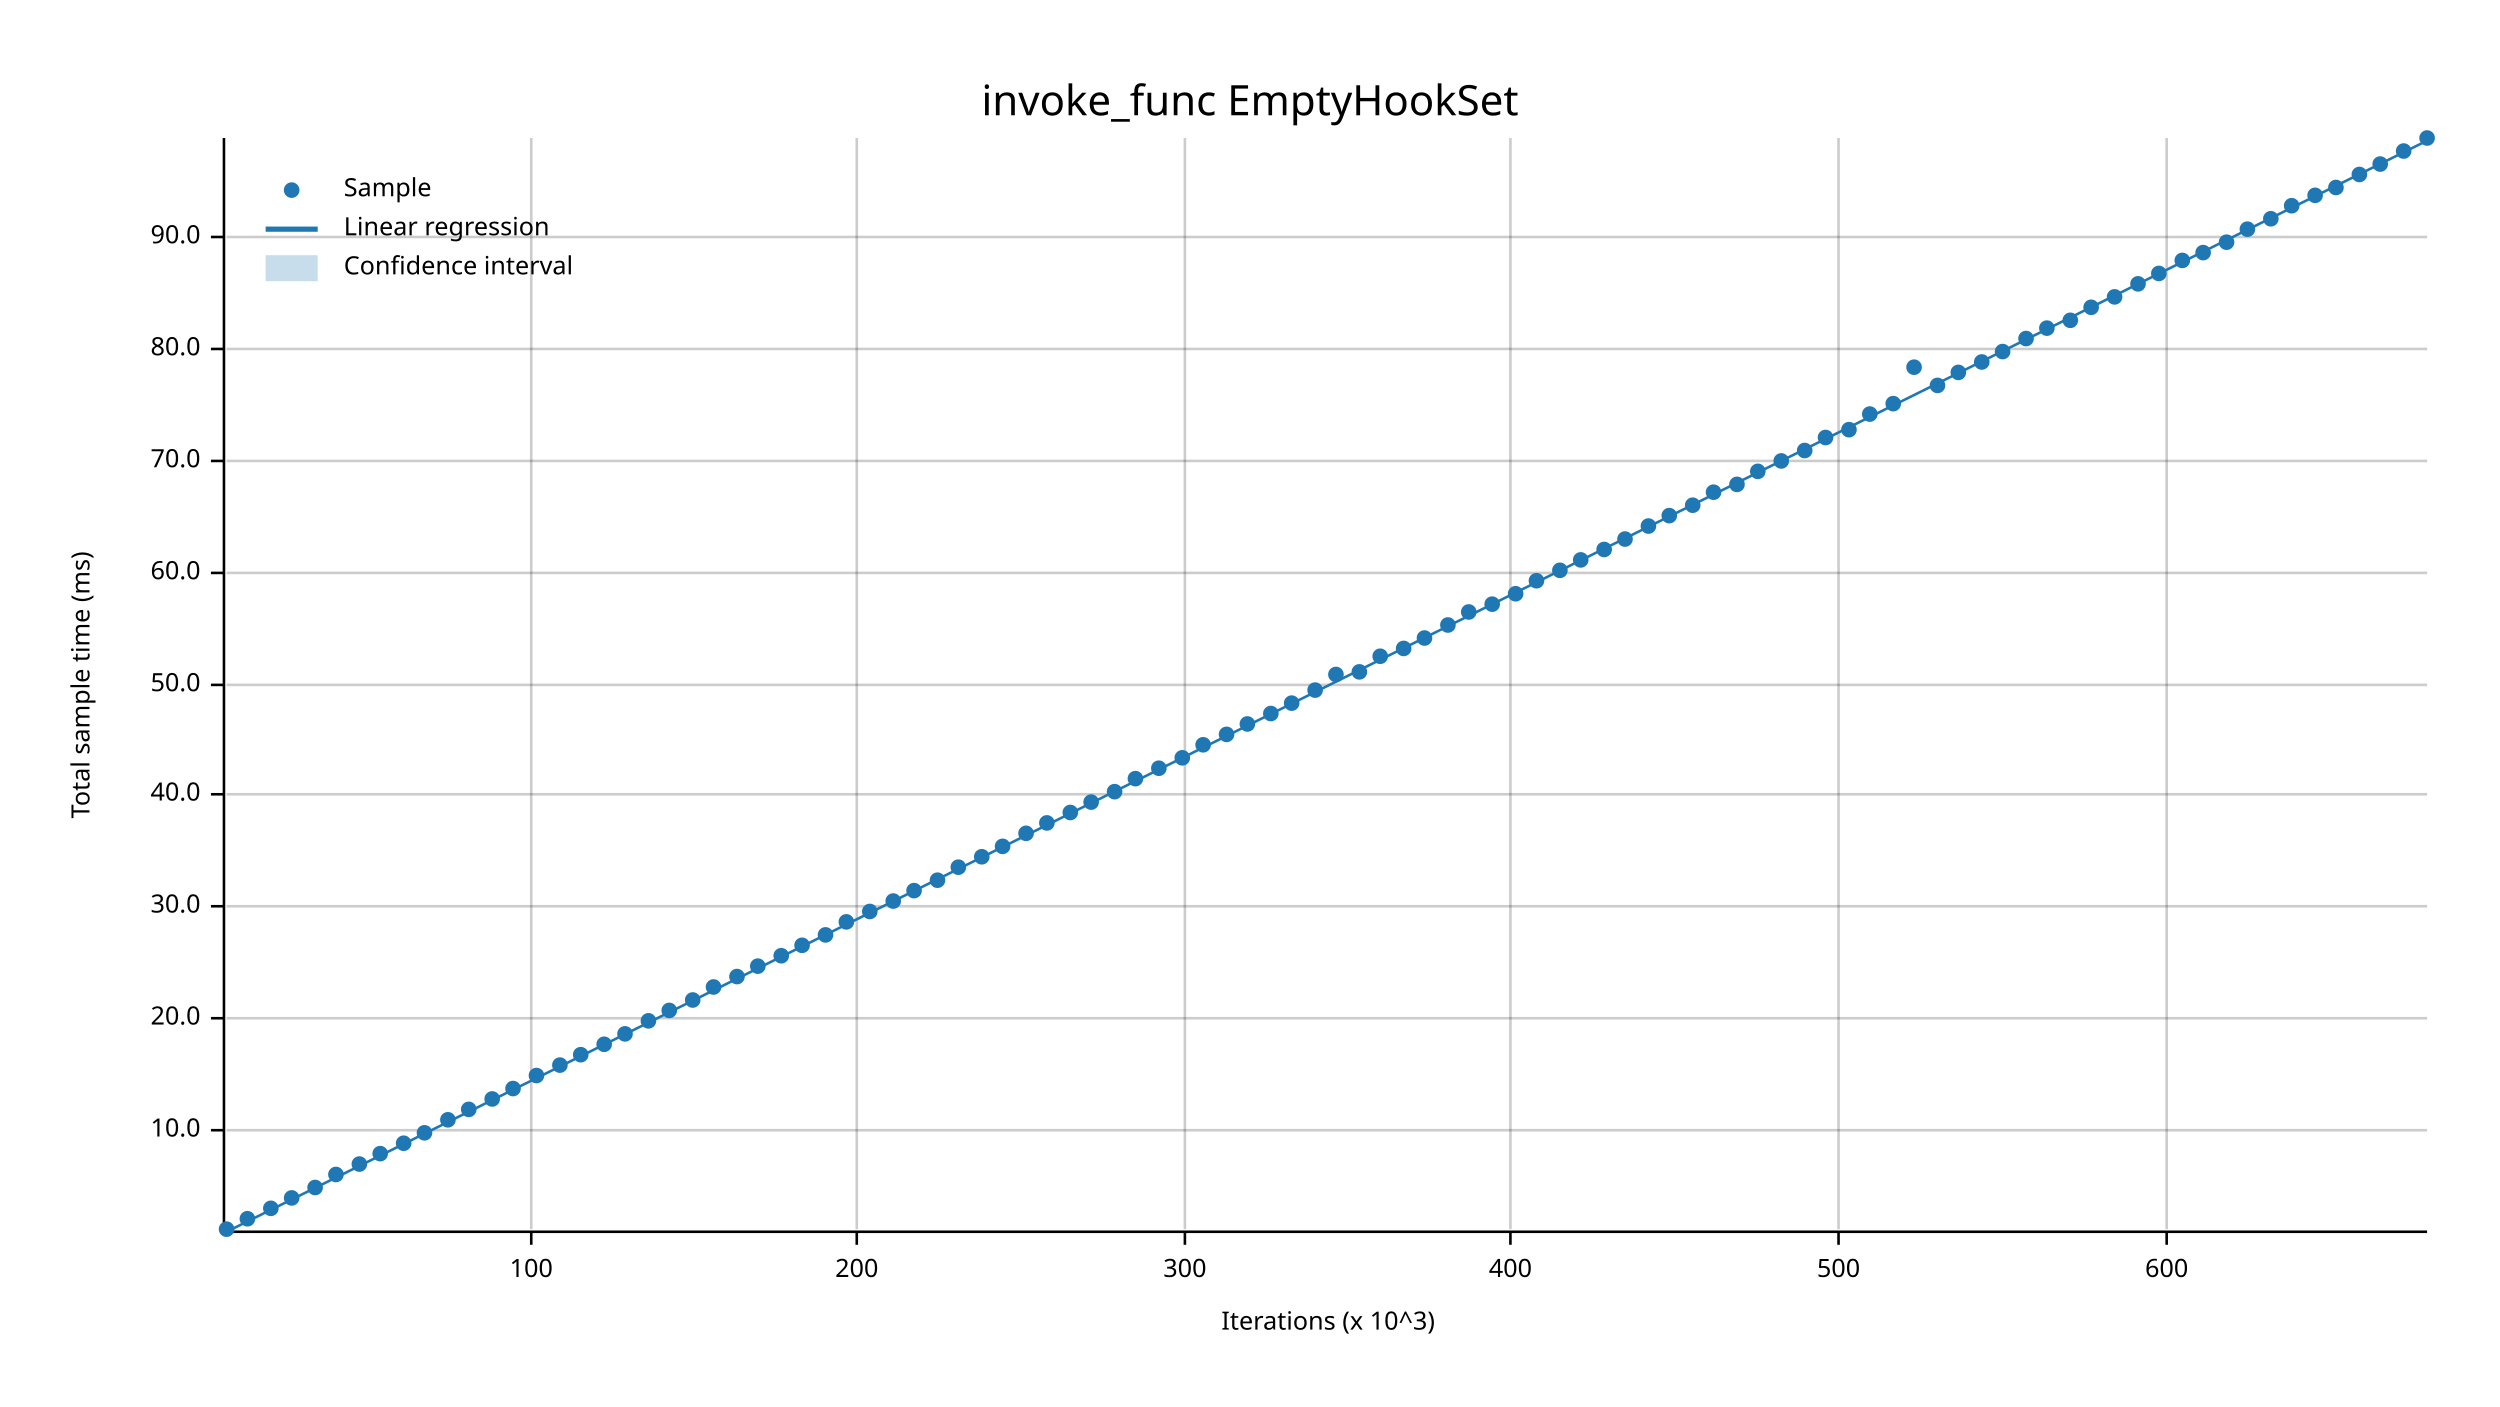
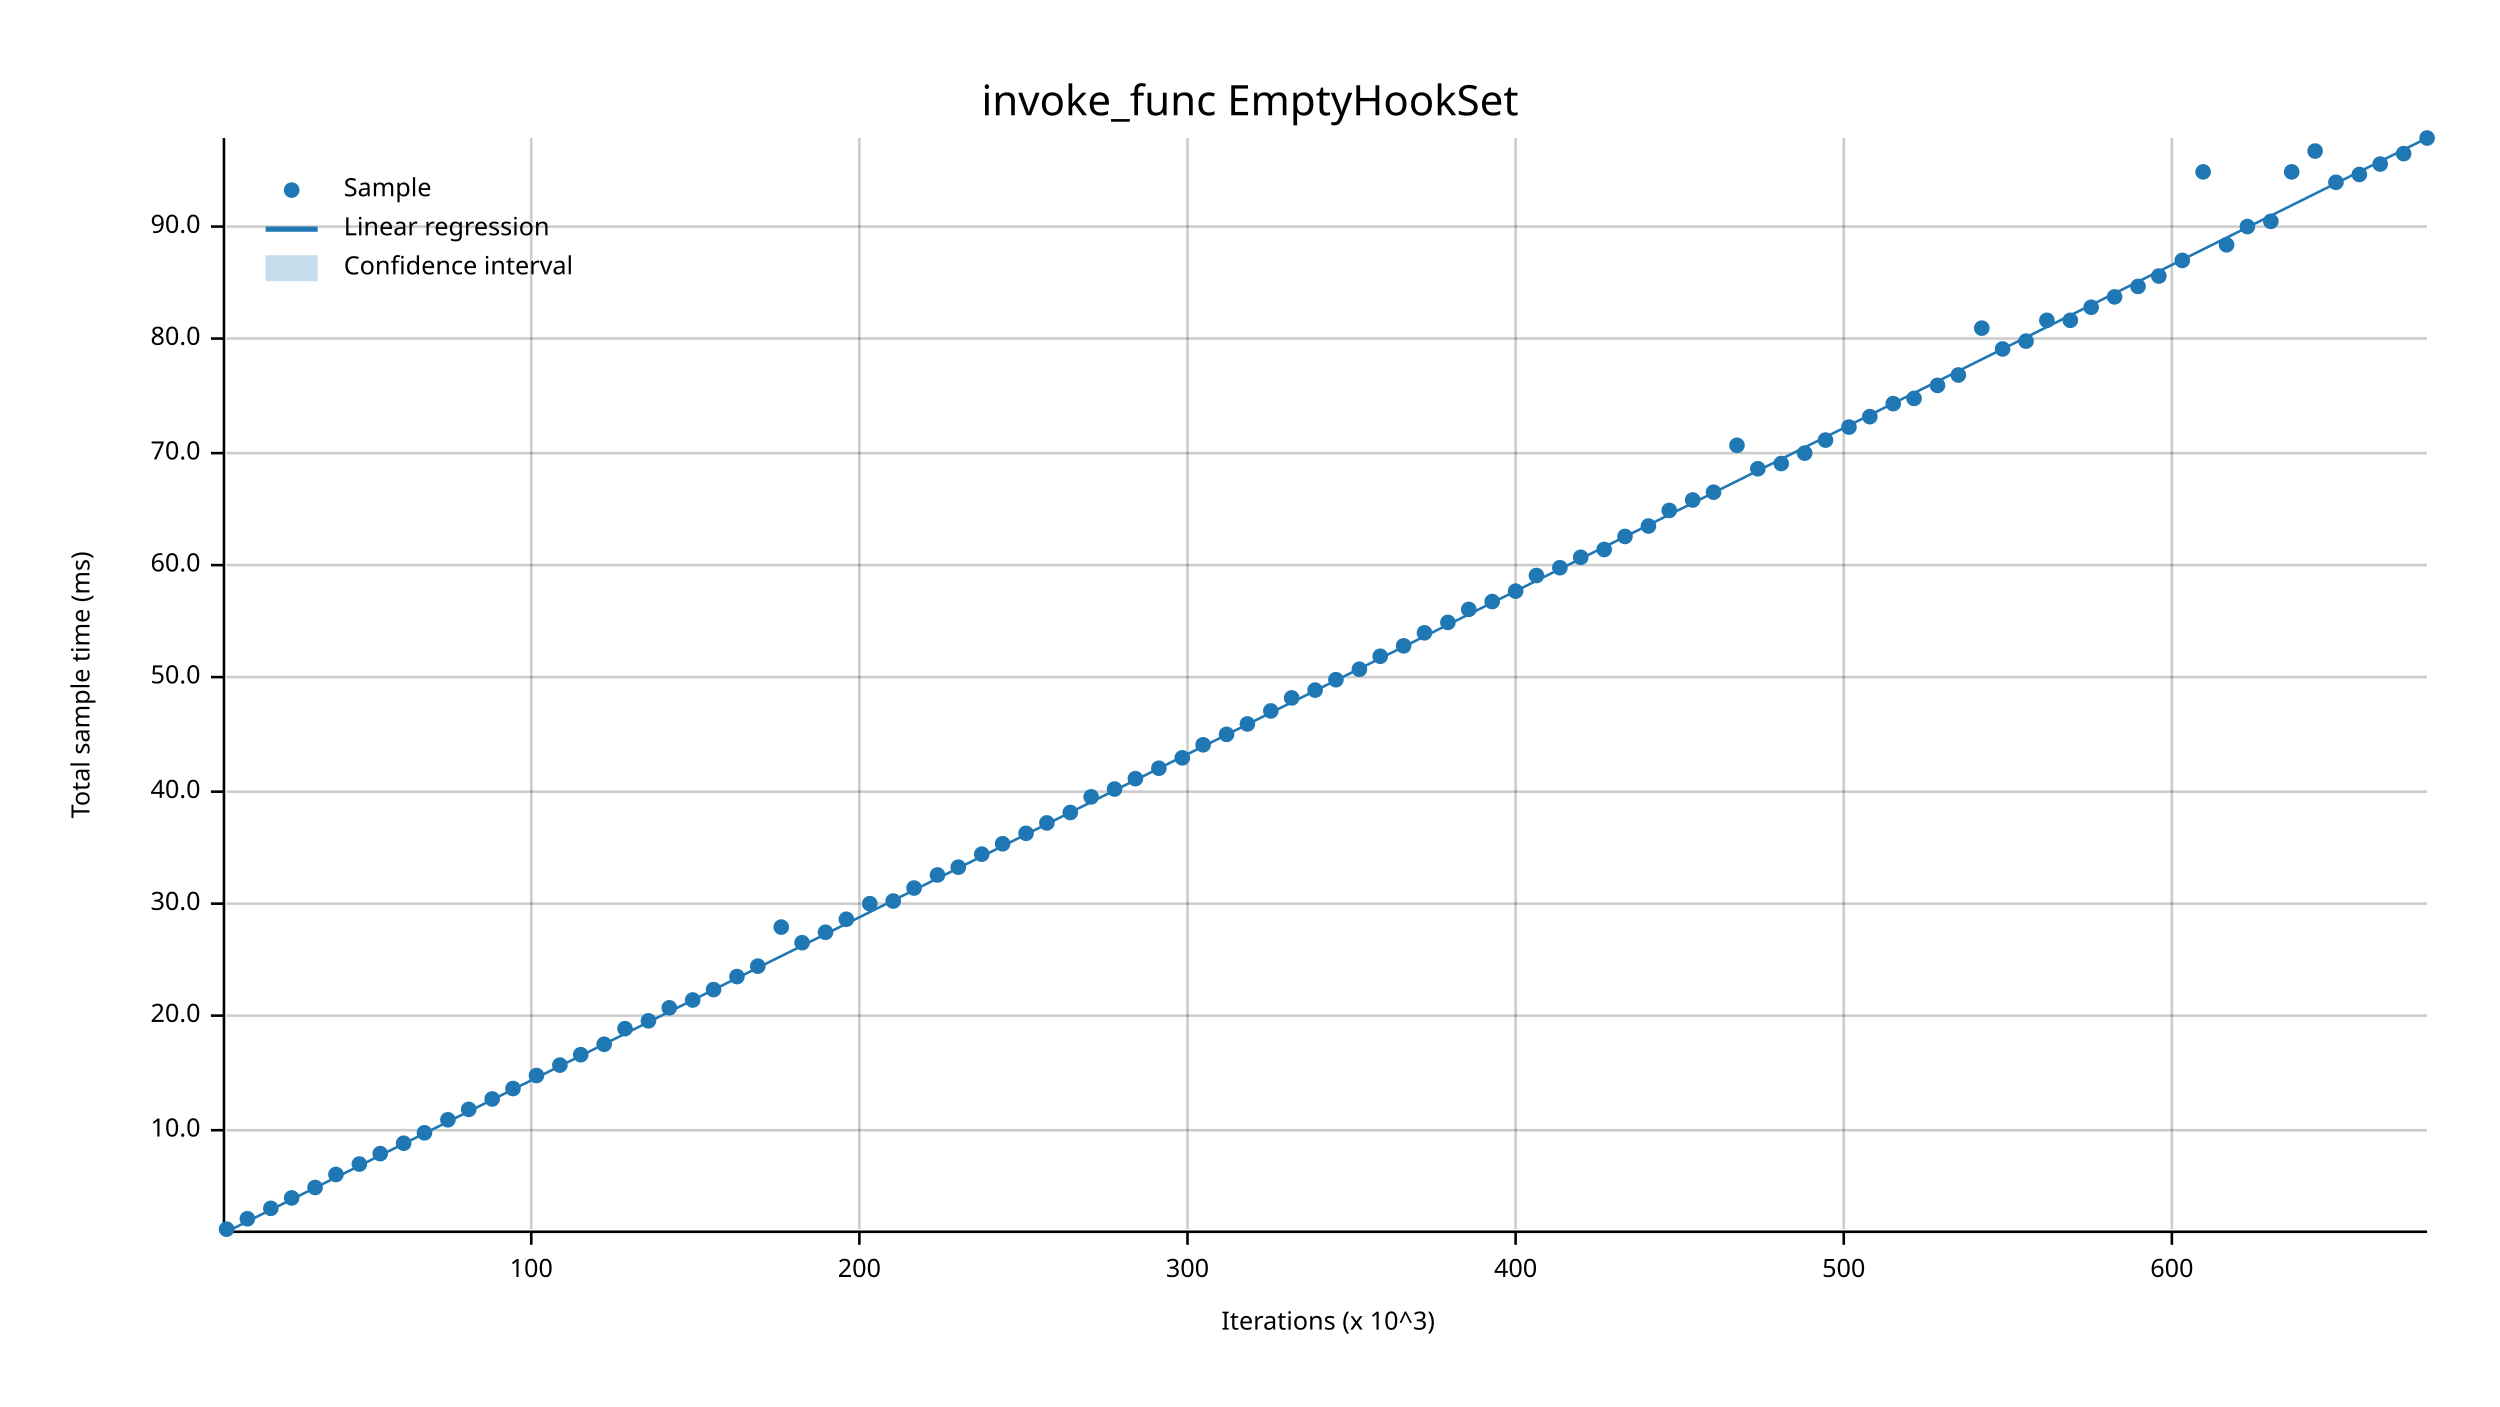
<svg xmlns="http://www.w3.org/2000/svg" width="960" height="540" viewBox="0 0 960 540">
  <text x="480" y="32" dy="0.76em" text-anchor="middle" font-family="sans-serif" font-size="16.129" opacity="1" fill="#000000">
invoke_func EmptyHookSet
</text>
  <text x="27" y="263" dy="0.76em" text-anchor="middle" font-family="sans-serif" font-size="9.677" opacity="1" fill="#000000" transform="rotate(270, 27, 263)">
Total sample time (ms)
</text>
  <text x="510" y="513" dy="-0.5ex" text-anchor="middle" font-family="sans-serif" font-size="9.677" opacity="1" fill="#000000">
Iterations (x 10^3)
</text>
  <line opacity="0.2" stroke="#000000" stroke-width="1" x1="204" y1="472" x2="204" y2="53" />
-   <line opacity="0.2" stroke="#000000" stroke-width="1" x1="329" y1="472" x2="329" y2="53" />
-   <line opacity="0.2" stroke="#000000" stroke-width="1" x1="455" y1="472" x2="455" y2="53" />
-   <line opacity="0.2" stroke="#000000" stroke-width="1" x1="580" y1="472" x2="580" y2="53" />
-   <line opacity="0.2" stroke="#000000" stroke-width="1" x1="706" y1="472" x2="706" y2="53" />
-   <line opacity="0.2" stroke="#000000" stroke-width="1" x1="832" y1="472" x2="832" y2="53" />
+   <line opacity="0.2" stroke="#000000" stroke-width="1" x1="330" y1="472" x2="330" y2="53" />
+   <line opacity="0.2" stroke="#000000" stroke-width="1" x1="456" y1="472" x2="456" y2="53" />
+   <line opacity="0.2" stroke="#000000" stroke-width="1" x1="582" y1="472" x2="582" y2="53" />
+   <line opacity="0.2" stroke="#000000" stroke-width="1" x1="708" y1="472" x2="708" y2="53" />
+   <line opacity="0.2" stroke="#000000" stroke-width="1" x1="834" y1="472" x2="834" y2="53" />
  <line opacity="0.2" stroke="#000000" stroke-width="1" x1="87" y1="434" x2="932" y2="434" />
-   <line opacity="0.2" stroke="#000000" stroke-width="1" x1="87" y1="391" x2="932" y2="391" />
-   <line opacity="0.2" stroke="#000000" stroke-width="1" x1="87" y1="348" x2="932" y2="348" />
-   <line opacity="0.2" stroke="#000000" stroke-width="1" x1="87" y1="305" x2="932" y2="305" />
-   <line opacity="0.2" stroke="#000000" stroke-width="1" x1="87" y1="263" x2="932" y2="263" />
-   <line opacity="0.2" stroke="#000000" stroke-width="1" x1="87" y1="220" x2="932" y2="220" />
-   <line opacity="0.2" stroke="#000000" stroke-width="1" x1="87" y1="177" x2="932" y2="177" />
-   <line opacity="0.2" stroke="#000000" stroke-width="1" x1="87" y1="134" x2="932" y2="134" />
-   <line opacity="0.2" stroke="#000000" stroke-width="1" x1="87" y1="91" x2="932" y2="91" />
+   <line opacity="0.2" stroke="#000000" stroke-width="1" x1="87" y1="390" x2="932" y2="390" />
+   <line opacity="0.2" stroke="#000000" stroke-width="1" x1="87" y1="347" x2="932" y2="347" />
+   <line opacity="0.2" stroke="#000000" stroke-width="1" x1="87" y1="304" x2="932" y2="304" />
+   <line opacity="0.2" stroke="#000000" stroke-width="1" x1="87" y1="260" x2="932" y2="260" />
+   <line opacity="0.2" stroke="#000000" stroke-width="1" x1="87" y1="217" x2="932" y2="217" />
+   <line opacity="0.2" stroke="#000000" stroke-width="1" x1="87" y1="174" x2="932" y2="174" />
+   <line opacity="0.2" stroke="#000000" stroke-width="1" x1="87" y1="130" x2="932" y2="130" />
+   <line opacity="0.2" stroke="#000000" stroke-width="1" x1="87" y1="87" x2="932" y2="87" />
  <polyline fill="none" opacity="1" stroke="#000000" stroke-width="1" points="86,53 86,472 " />
  <text x="77" y="434" dy="0.5ex" text-anchor="end" font-family="sans-serif" font-size="9.677" opacity="1" fill="#000000">
10.0
</text>
  <polyline fill="none" opacity="1" stroke="#000000" stroke-width="1" points="81,434 86,434 " />
-   <text x="77" y="391" dy="0.5ex" text-anchor="end" font-family="sans-serif" font-size="9.677" opacity="1" fill="#000000">
+   <text x="77" y="390" dy="0.5ex" text-anchor="end" font-family="sans-serif" font-size="9.677" opacity="1" fill="#000000">
20.0
</text>
-   <polyline fill="none" opacity="1" stroke="#000000" stroke-width="1" points="81,391 86,391 " />
-   <text x="77" y="348" dy="0.5ex" text-anchor="end" font-family="sans-serif" font-size="9.677" opacity="1" fill="#000000">
+   <polyline fill="none" opacity="1" stroke="#000000" stroke-width="1" points="81,390 86,390 " />
+   <text x="77" y="347" dy="0.5ex" text-anchor="end" font-family="sans-serif" font-size="9.677" opacity="1" fill="#000000">
30.0
</text>
-   <polyline fill="none" opacity="1" stroke="#000000" stroke-width="1" points="81,348 86,348 " />
-   <text x="77" y="305" dy="0.5ex" text-anchor="end" font-family="sans-serif" font-size="9.677" opacity="1" fill="#000000">
+   <polyline fill="none" opacity="1" stroke="#000000" stroke-width="1" points="81,347 86,347 " />
+   <text x="77" y="304" dy="0.5ex" text-anchor="end" font-family="sans-serif" font-size="9.677" opacity="1" fill="#000000">
40.0
</text>
-   <polyline fill="none" opacity="1" stroke="#000000" stroke-width="1" points="81,305 86,305 " />
-   <text x="77" y="263" dy="0.5ex" text-anchor="end" font-family="sans-serif" font-size="9.677" opacity="1" fill="#000000">
+   <polyline fill="none" opacity="1" stroke="#000000" stroke-width="1" points="81,304 86,304 " />
+   <text x="77" y="260" dy="0.5ex" text-anchor="end" font-family="sans-serif" font-size="9.677" opacity="1" fill="#000000">
50.0
</text>
-   <polyline fill="none" opacity="1" stroke="#000000" stroke-width="1" points="81,263 86,263 " />
-   <text x="77" y="220" dy="0.5ex" text-anchor="end" font-family="sans-serif" font-size="9.677" opacity="1" fill="#000000">
+   <polyline fill="none" opacity="1" stroke="#000000" stroke-width="1" points="81,260 86,260 " />
+   <text x="77" y="217" dy="0.5ex" text-anchor="end" font-family="sans-serif" font-size="9.677" opacity="1" fill="#000000">
60.0
</text>
-   <polyline fill="none" opacity="1" stroke="#000000" stroke-width="1" points="81,220 86,220 " />
-   <text x="77" y="177" dy="0.5ex" text-anchor="end" font-family="sans-serif" font-size="9.677" opacity="1" fill="#000000">
+   <polyline fill="none" opacity="1" stroke="#000000" stroke-width="1" points="81,217 86,217 " />
+   <text x="77" y="174" dy="0.5ex" text-anchor="end" font-family="sans-serif" font-size="9.677" opacity="1" fill="#000000">
70.0
</text>
-   <polyline fill="none" opacity="1" stroke="#000000" stroke-width="1" points="81,177 86,177 " />
-   <text x="77" y="134" dy="0.5ex" text-anchor="end" font-family="sans-serif" font-size="9.677" opacity="1" fill="#000000">
+   <polyline fill="none" opacity="1" stroke="#000000" stroke-width="1" points="81,174 86,174 " />
+   <text x="77" y="130" dy="0.5ex" text-anchor="end" font-family="sans-serif" font-size="9.677" opacity="1" fill="#000000">
80.0
</text>
-   <polyline fill="none" opacity="1" stroke="#000000" stroke-width="1" points="81,134 86,134 " />
-   <text x="77" y="91" dy="0.5ex" text-anchor="end" font-family="sans-serif" font-size="9.677" opacity="1" fill="#000000">
+   <polyline fill="none" opacity="1" stroke="#000000" stroke-width="1" points="81,130 86,130 " />
+   <text x="77" y="87" dy="0.5ex" text-anchor="end" font-family="sans-serif" font-size="9.677" opacity="1" fill="#000000">
90.0
</text>
-   <polyline fill="none" opacity="1" stroke="#000000" stroke-width="1" points="81,91 86,91 " />
+   <polyline fill="none" opacity="1" stroke="#000000" stroke-width="1" points="81,87 86,87 " />
  <polyline fill="none" opacity="1" stroke="#000000" stroke-width="1" points="87,473 932,473 " />
  <text x="204" y="483" dy="0.76em" text-anchor="middle" font-family="sans-serif" font-size="9.677" opacity="1" fill="#000000">
100
</text>
  <polyline fill="none" opacity="1" stroke="#000000" stroke-width="1" points="204,473 204,478 " />
-   <text x="329" y="483" dy="0.76em" text-anchor="middle" font-family="sans-serif" font-size="9.677" opacity="1" fill="#000000">
+   <text x="330" y="483" dy="0.76em" text-anchor="middle" font-family="sans-serif" font-size="9.677" opacity="1" fill="#000000">
200
</text>
-   <polyline fill="none" opacity="1" stroke="#000000" stroke-width="1" points="329,473 329,478 " />
-   <text x="455" y="483" dy="0.76em" text-anchor="middle" font-family="sans-serif" font-size="9.677" opacity="1" fill="#000000">
+   <polyline fill="none" opacity="1" stroke="#000000" stroke-width="1" points="330,473 330,478 " />
+   <text x="456" y="483" dy="0.76em" text-anchor="middle" font-family="sans-serif" font-size="9.677" opacity="1" fill="#000000">
300
</text>
-   <polyline fill="none" opacity="1" stroke="#000000" stroke-width="1" points="455,473 455,478 " />
-   <text x="580" y="483" dy="0.76em" text-anchor="middle" font-family="sans-serif" font-size="9.677" opacity="1" fill="#000000">
+   <polyline fill="none" opacity="1" stroke="#000000" stroke-width="1" points="456,473 456,478 " />
+   <text x="582" y="483" dy="0.76em" text-anchor="middle" font-family="sans-serif" font-size="9.677" opacity="1" fill="#000000">
400
</text>
-   <polyline fill="none" opacity="1" stroke="#000000" stroke-width="1" points="580,473 580,478 " />
-   <text x="706" y="483" dy="0.76em" text-anchor="middle" font-family="sans-serif" font-size="9.677" opacity="1" fill="#000000">
+   <polyline fill="none" opacity="1" stroke="#000000" stroke-width="1" points="582,473 582,478 " />
+   <text x="708" y="483" dy="0.76em" text-anchor="middle" font-family="sans-serif" font-size="9.677" opacity="1" fill="#000000">
500
</text>
-   <polyline fill="none" opacity="1" stroke="#000000" stroke-width="1" points="706,473 706,478 " />
-   <text x="832" y="483" dy="0.76em" text-anchor="middle" font-family="sans-serif" font-size="9.677" opacity="1" fill="#000000">
+   <polyline fill="none" opacity="1" stroke="#000000" stroke-width="1" points="708,473 708,478 " />
+   <text x="834" y="483" dy="0.76em" text-anchor="middle" font-family="sans-serif" font-size="9.677" opacity="1" fill="#000000">
600
</text>
-   <polyline fill="none" opacity="1" stroke="#000000" stroke-width="1" points="832,473 832,478 " />
+   <polyline fill="none" opacity="1" stroke="#000000" stroke-width="1" points="834,473 834,478 " />
  <circle cx="87" cy="472" r="3" opacity="1" fill="#1F78B4" stroke="none" stroke-width="1" />
  <circle cx="95" cy="468" r="3" opacity="1" fill="#1F78B4" stroke="none" stroke-width="1" />
  <circle cx="104" cy="464" r="3" opacity="1" fill="#1F78B4" stroke="none" stroke-width="1" />
  <circle cx="112" cy="460" r="3" opacity="1" fill="#1F78B4" stroke="none" stroke-width="1" />
  <circle cx="121" cy="456" r="3" opacity="1" fill="#1F78B4" stroke="none" stroke-width="1" />
  <circle cx="129" cy="451" r="3" opacity="1" fill="#1F78B4" stroke="none" stroke-width="1" />
  <circle cx="138" cy="447" r="3" opacity="1" fill="#1F78B4" stroke="none" stroke-width="1" />
  <circle cx="146" cy="443" r="3" opacity="1" fill="#1F78B4" stroke="none" stroke-width="1" />
  <circle cx="155" cy="439" r="3" opacity="1" fill="#1F78B4" stroke="none" stroke-width="1" />
  <circle cx="163" cy="435" r="3" opacity="1" fill="#1F78B4" stroke="none" stroke-width="1" />
  <circle cx="172" cy="430" r="3" opacity="1" fill="#1F78B4" stroke="none" stroke-width="1" />
  <circle cx="180" cy="426" r="3" opacity="1" fill="#1F78B4" stroke="none" stroke-width="1" />
  <circle cx="189" cy="422" r="3" opacity="1" fill="#1F78B4" stroke="none" stroke-width="1" />
  <circle cx="197" cy="418" r="3" opacity="1" fill="#1F78B4" stroke="none" stroke-width="1" />
  <circle cx="206" cy="413" r="3" opacity="1" fill="#1F78B4" stroke="none" stroke-width="1" />
  <circle cx="215" cy="409" r="3" opacity="1" fill="#1F78B4" stroke="none" stroke-width="1" />
  <circle cx="223" cy="405" r="3" opacity="1" fill="#1F78B4" stroke="none" stroke-width="1" />
  <circle cx="232" cy="401" r="3" opacity="1" fill="#1F78B4" stroke="none" stroke-width="1" />
-   <circle cx="240" cy="397" r="3" opacity="1" fill="#1F78B4" stroke="none" stroke-width="1" />
+   <circle cx="240" cy="395" r="3" opacity="1" fill="#1F78B4" stroke="none" stroke-width="1" />
  <circle cx="249" cy="392" r="3" opacity="1" fill="#1F78B4" stroke="none" stroke-width="1" />
-   <circle cx="257" cy="388" r="3" opacity="1" fill="#1F78B4" stroke="none" stroke-width="1" />
+   <circle cx="257" cy="387" r="3" opacity="1" fill="#1F78B4" stroke="none" stroke-width="1" />
  <circle cx="266" cy="384" r="3" opacity="1" fill="#1F78B4" stroke="none" stroke-width="1" />
-   <circle cx="274" cy="379" r="3" opacity="1" fill="#1F78B4" stroke="none" stroke-width="1" />
+   <circle cx="274" cy="380" r="3" opacity="1" fill="#1F78B4" stroke="none" stroke-width="1" />
  <circle cx="283" cy="375" r="3" opacity="1" fill="#1F78B4" stroke="none" stroke-width="1" />
  <circle cx="291" cy="371" r="3" opacity="1" fill="#1F78B4" stroke="none" stroke-width="1" />
-   <circle cx="300" cy="367" r="3" opacity="1" fill="#1F78B4" stroke="none" stroke-width="1" />
-   <circle cx="308" cy="363" r="3" opacity="1" fill="#1F78B4" stroke="none" stroke-width="1" />
-   <circle cx="317" cy="359" r="3" opacity="1" fill="#1F78B4" stroke="none" stroke-width="1" />
-   <circle cx="325" cy="354" r="3" opacity="1" fill="#1F78B4" stroke="none" stroke-width="1" />
-   <circle cx="334" cy="350" r="3" opacity="1" fill="#1F78B4" stroke="none" stroke-width="1" />
+   <circle cx="300" cy="356" r="3" opacity="1" fill="#1F78B4" stroke="none" stroke-width="1" />
+   <circle cx="308" cy="362" r="3" opacity="1" fill="#1F78B4" stroke="none" stroke-width="1" />
+   <circle cx="317" cy="358" r="3" opacity="1" fill="#1F78B4" stroke="none" stroke-width="1" />
+   <circle cx="325" cy="353" r="3" opacity="1" fill="#1F78B4" stroke="none" stroke-width="1" />
+   <circle cx="334" cy="347" r="3" opacity="1" fill="#1F78B4" stroke="none" stroke-width="1" />
  <circle cx="343" cy="346" r="3" opacity="1" fill="#1F78B4" stroke="none" stroke-width="1" />
-   <circle cx="351" cy="342" r="3" opacity="1" fill="#1F78B4" stroke="none" stroke-width="1" />
-   <circle cx="360" cy="338" r="3" opacity="1" fill="#1F78B4" stroke="none" stroke-width="1" />
+   <circle cx="351" cy="341" r="3" opacity="1" fill="#1F78B4" stroke="none" stroke-width="1" />
+   <circle cx="360" cy="336" r="3" opacity="1" fill="#1F78B4" stroke="none" stroke-width="1" />
  <circle cx="368" cy="333" r="3" opacity="1" fill="#1F78B4" stroke="none" stroke-width="1" />
-   <circle cx="377" cy="329" r="3" opacity="1" fill="#1F78B4" stroke="none" stroke-width="1" />
-   <circle cx="385" cy="325" r="3" opacity="1" fill="#1F78B4" stroke="none" stroke-width="1" />
+   <circle cx="377" cy="328" r="3" opacity="1" fill="#1F78B4" stroke="none" stroke-width="1" />
+   <circle cx="385" cy="324" r="3" opacity="1" fill="#1F78B4" stroke="none" stroke-width="1" />
  <circle cx="394" cy="320" r="3" opacity="1" fill="#1F78B4" stroke="none" stroke-width="1" />
  <circle cx="402" cy="316" r="3" opacity="1" fill="#1F78B4" stroke="none" stroke-width="1" />
  <circle cx="411" cy="312" r="3" opacity="1" fill="#1F78B4" stroke="none" stroke-width="1" />
-   <circle cx="419" cy="308" r="3" opacity="1" fill="#1F78B4" stroke="none" stroke-width="1" />
-   <circle cx="428" cy="304" r="3" opacity="1" fill="#1F78B4" stroke="none" stroke-width="1" />
+   <circle cx="419" cy="306" r="3" opacity="1" fill="#1F78B4" stroke="none" stroke-width="1" />
+   <circle cx="428" cy="303" r="3" opacity="1" fill="#1F78B4" stroke="none" stroke-width="1" />
  <circle cx="436" cy="299" r="3" opacity="1" fill="#1F78B4" stroke="none" stroke-width="1" />
  <circle cx="445" cy="295" r="3" opacity="1" fill="#1F78B4" stroke="none" stroke-width="1" />
  <circle cx="454" cy="291" r="3" opacity="1" fill="#1F78B4" stroke="none" stroke-width="1" />
  <circle cx="462" cy="286" r="3" opacity="1" fill="#1F78B4" stroke="none" stroke-width="1" />
  <circle cx="471" cy="282" r="3" opacity="1" fill="#1F78B4" stroke="none" stroke-width="1" />
  <circle cx="479" cy="278" r="3" opacity="1" fill="#1F78B4" stroke="none" stroke-width="1" />
-   <circle cx="488" cy="274" r="3" opacity="1" fill="#1F78B4" stroke="none" stroke-width="1" />
-   <circle cx="496" cy="270" r="3" opacity="1" fill="#1F78B4" stroke="none" stroke-width="1" />
+   <circle cx="488" cy="273" r="3" opacity="1" fill="#1F78B4" stroke="none" stroke-width="1" />
+   <circle cx="496" cy="268" r="3" opacity="1" fill="#1F78B4" stroke="none" stroke-width="1" />
  <circle cx="505" cy="265" r="3" opacity="1" fill="#1F78B4" stroke="none" stroke-width="1" />
-   <circle cx="513" cy="259" r="3" opacity="1" fill="#1F78B4" stroke="none" stroke-width="1" />
-   <circle cx="522" cy="258" r="3" opacity="1" fill="#1F78B4" stroke="none" stroke-width="1" />
+   <circle cx="513" cy="261" r="3" opacity="1" fill="#1F78B4" stroke="none" stroke-width="1" />
+   <circle cx="522" cy="257" r="3" opacity="1" fill="#1F78B4" stroke="none" stroke-width="1" />
  <circle cx="530" cy="252" r="3" opacity="1" fill="#1F78B4" stroke="none" stroke-width="1" />
-   <circle cx="539" cy="249" r="3" opacity="1" fill="#1F78B4" stroke="none" stroke-width="1" />
-   <circle cx="547" cy="245" r="3" opacity="1" fill="#1F78B4" stroke="none" stroke-width="1" />
-   <circle cx="556" cy="240" r="3" opacity="1" fill="#1F78B4" stroke="none" stroke-width="1" />
-   <circle cx="564" cy="235" r="3" opacity="1" fill="#1F78B4" stroke="none" stroke-width="1" />
-   <circle cx="573" cy="232" r="3" opacity="1" fill="#1F78B4" stroke="none" stroke-width="1" />
-   <circle cx="582" cy="228" r="3" opacity="1" fill="#1F78B4" stroke="none" stroke-width="1" />
-   <circle cx="590" cy="223" r="3" opacity="1" fill="#1F78B4" stroke="none" stroke-width="1" />
-   <circle cx="599" cy="219" r="3" opacity="1" fill="#1F78B4" stroke="none" stroke-width="1" />
-   <circle cx="607" cy="215" r="3" opacity="1" fill="#1F78B4" stroke="none" stroke-width="1" />
+   <circle cx="539" cy="248" r="3" opacity="1" fill="#1F78B4" stroke="none" stroke-width="1" />
+   <circle cx="547" cy="243" r="3" opacity="1" fill="#1F78B4" stroke="none" stroke-width="1" />
+   <circle cx="556" cy="239" r="3" opacity="1" fill="#1F78B4" stroke="none" stroke-width="1" />
+   <circle cx="564" cy="234" r="3" opacity="1" fill="#1F78B4" stroke="none" stroke-width="1" />
+   <circle cx="573" cy="231" r="3" opacity="1" fill="#1F78B4" stroke="none" stroke-width="1" />
+   <circle cx="582" cy="227" r="3" opacity="1" fill="#1F78B4" stroke="none" stroke-width="1" />
+   <circle cx="590" cy="221" r="3" opacity="1" fill="#1F78B4" stroke="none" stroke-width="1" />
+   <circle cx="599" cy="218" r="3" opacity="1" fill="#1F78B4" stroke="none" stroke-width="1" />
+   <circle cx="607" cy="214" r="3" opacity="1" fill="#1F78B4" stroke="none" stroke-width="1" />
  <circle cx="616" cy="211" r="3" opacity="1" fill="#1F78B4" stroke="none" stroke-width="1" />
-   <circle cx="624" cy="207" r="3" opacity="1" fill="#1F78B4" stroke="none" stroke-width="1" />
+   <circle cx="624" cy="206" r="3" opacity="1" fill="#1F78B4" stroke="none" stroke-width="1" />
  <circle cx="633" cy="202" r="3" opacity="1" fill="#1F78B4" stroke="none" stroke-width="1" />
-   <circle cx="641" cy="198" r="3" opacity="1" fill="#1F78B4" stroke="none" stroke-width="1" />
-   <circle cx="650" cy="194" r="3" opacity="1" fill="#1F78B4" stroke="none" stroke-width="1" />
+   <circle cx="641" cy="196" r="3" opacity="1" fill="#1F78B4" stroke="none" stroke-width="1" />
+   <circle cx="650" cy="192" r="3" opacity="1" fill="#1F78B4" stroke="none" stroke-width="1" />
  <circle cx="658" cy="189" r="3" opacity="1" fill="#1F78B4" stroke="none" stroke-width="1" />
-   <circle cx="667" cy="186" r="3" opacity="1" fill="#1F78B4" stroke="none" stroke-width="1" />
-   <circle cx="675" cy="181" r="3" opacity="1" fill="#1F78B4" stroke="none" stroke-width="1" />
-   <circle cx="684" cy="177" r="3" opacity="1" fill="#1F78B4" stroke="none" stroke-width="1" />
-   <circle cx="693" cy="173" r="3" opacity="1" fill="#1F78B4" stroke="none" stroke-width="1" />
-   <circle cx="701" cy="168" r="3" opacity="1" fill="#1F78B4" stroke="none" stroke-width="1" />
-   <circle cx="710" cy="165" r="3" opacity="1" fill="#1F78B4" stroke="none" stroke-width="1" />
-   <circle cx="718" cy="159" r="3" opacity="1" fill="#1F78B4" stroke="none" stroke-width="1" />
+   <circle cx="667" cy="171" r="3" opacity="1" fill="#1F78B4" stroke="none" stroke-width="1" />
+   <circle cx="675" cy="180" r="3" opacity="1" fill="#1F78B4" stroke="none" stroke-width="1" />
+   <circle cx="684" cy="178" r="3" opacity="1" fill="#1F78B4" stroke="none" stroke-width="1" />
+   <circle cx="693" cy="174" r="3" opacity="1" fill="#1F78B4" stroke="none" stroke-width="1" />
+   <circle cx="701" cy="169" r="3" opacity="1" fill="#1F78B4" stroke="none" stroke-width="1" />
+   <circle cx="710" cy="164" r="3" opacity="1" fill="#1F78B4" stroke="none" stroke-width="1" />
+   <circle cx="718" cy="160" r="3" opacity="1" fill="#1F78B4" stroke="none" stroke-width="1" />
  <circle cx="727" cy="155" r="3" opacity="1" fill="#1F78B4" stroke="none" stroke-width="1" />
-   <circle cx="735" cy="141" r="3" opacity="1" fill="#1F78B4" stroke="none" stroke-width="1" />
+   <circle cx="735" cy="153" r="3" opacity="1" fill="#1F78B4" stroke="none" stroke-width="1" />
  <circle cx="744" cy="148" r="3" opacity="1" fill="#1F78B4" stroke="none" stroke-width="1" />
-   <circle cx="752" cy="143" r="3" opacity="1" fill="#1F78B4" stroke="none" stroke-width="1" />
-   <circle cx="761" cy="139" r="3" opacity="1" fill="#1F78B4" stroke="none" stroke-width="1" />
-   <circle cx="769" cy="135" r="3" opacity="1" fill="#1F78B4" stroke="none" stroke-width="1" />
-   <circle cx="778" cy="130" r="3" opacity="1" fill="#1F78B4" stroke="none" stroke-width="1" />
-   <circle cx="786" cy="126" r="3" opacity="1" fill="#1F78B4" stroke="none" stroke-width="1" />
+   <circle cx="752" cy="144" r="3" opacity="1" fill="#1F78B4" stroke="none" stroke-width="1" />
+   <circle cx="761" cy="126" r="3" opacity="1" fill="#1F78B4" stroke="none" stroke-width="1" />
+   <circle cx="769" cy="134" r="3" opacity="1" fill="#1F78B4" stroke="none" stroke-width="1" />
+   <circle cx="778" cy="131" r="3" opacity="1" fill="#1F78B4" stroke="none" stroke-width="1" />
+   <circle cx="786" cy="123" r="3" opacity="1" fill="#1F78B4" stroke="none" stroke-width="1" />
  <circle cx="795" cy="123" r="3" opacity="1" fill="#1F78B4" stroke="none" stroke-width="1" />
  <circle cx="803" cy="118" r="3" opacity="1" fill="#1F78B4" stroke="none" stroke-width="1" />
  <circle cx="812" cy="114" r="3" opacity="1" fill="#1F78B4" stroke="none" stroke-width="1" />
-   <circle cx="821" cy="109" r="3" opacity="1" fill="#1F78B4" stroke="none" stroke-width="1" />
-   <circle cx="829" cy="105" r="3" opacity="1" fill="#1F78B4" stroke="none" stroke-width="1" />
+   <circle cx="821" cy="110" r="3" opacity="1" fill="#1F78B4" stroke="none" stroke-width="1" />
+   <circle cx="829" cy="106" r="3" opacity="1" fill="#1F78B4" stroke="none" stroke-width="1" />
  <circle cx="838" cy="100" r="3" opacity="1" fill="#1F78B4" stroke="none" stroke-width="1" />
-   <circle cx="846" cy="97" r="3" opacity="1" fill="#1F78B4" stroke="none" stroke-width="1" />
-   <circle cx="855" cy="93" r="3" opacity="1" fill="#1F78B4" stroke="none" stroke-width="1" />
-   <circle cx="863" cy="88" r="3" opacity="1" fill="#1F78B4" stroke="none" stroke-width="1" />
-   <circle cx="872" cy="84" r="3" opacity="1" fill="#1F78B4" stroke="none" stroke-width="1" />
-   <circle cx="880" cy="79" r="3" opacity="1" fill="#1F78B4" stroke="none" stroke-width="1" />
-   <circle cx="889" cy="75" r="3" opacity="1" fill="#1F78B4" stroke="none" stroke-width="1" />
-   <circle cx="897" cy="72" r="3" opacity="1" fill="#1F78B4" stroke="none" stroke-width="1" />
+   <circle cx="846" cy="66" r="3" opacity="1" fill="#1F78B4" stroke="none" stroke-width="1" />
+   <circle cx="855" cy="94" r="3" opacity="1" fill="#1F78B4" stroke="none" stroke-width="1" />
+   <circle cx="863" cy="87" r="3" opacity="1" fill="#1F78B4" stroke="none" stroke-width="1" />
+   <circle cx="872" cy="85" r="3" opacity="1" fill="#1F78B4" stroke="none" stroke-width="1" />
+   <circle cx="880" cy="66" r="3" opacity="1" fill="#1F78B4" stroke="none" stroke-width="1" />
+   <circle cx="889" cy="58" r="3" opacity="1" fill="#1F78B4" stroke="none" stroke-width="1" />
+   <circle cx="897" cy="70" r="3" opacity="1" fill="#1F78B4" stroke="none" stroke-width="1" />
  <circle cx="906" cy="67" r="3" opacity="1" fill="#1F78B4" stroke="none" stroke-width="1" />
  <circle cx="914" cy="63" r="3" opacity="1" fill="#1F78B4" stroke="none" stroke-width="1" />
-   <circle cx="923" cy="58" r="3" opacity="1" fill="#1F78B4" stroke="none" stroke-width="1" />
+   <circle cx="923" cy="59" r="3" opacity="1" fill="#1F78B4" stroke="none" stroke-width="1" />
  <circle cx="932" cy="53" r="3" opacity="1" fill="#1F78B4" stroke="none" stroke-width="1" />
-   <polyline fill="none" opacity="1" stroke="#1F78B4" stroke-width="1" points="87,473 932,54 " />
-   <polygon opacity="0.25" fill="#1F78B4" points="87,473 932,54 932,54 " />
+   <polyline fill="none" opacity="1" stroke="#1F78B4" stroke-width="1" points="87,473 932,53 " />
+   <polygon opacity="0.25" fill="#1F78B4" points="87,473 932,53 932,53 " />
  <text x="132" y="68" dy="0.76em" text-anchor="start" font-family="sans-serif" font-size="9.677" opacity="1" fill="#000000">
Sample
</text>
  <text x="132" y="83" dy="0.76em" text-anchor="start" font-family="sans-serif" font-size="9.677" opacity="1" fill="#000000">
Linear regression
</text>
  <text x="132" y="98" dy="0.76em" text-anchor="start" font-family="sans-serif" font-size="9.677" opacity="1" fill="#000000">
Confidence interval
</text>
  <circle cx="112" cy="73" r="3" opacity="1" fill="#1F78B4" stroke="none" stroke-width="1" />
  <polyline fill="none" opacity="1" stroke="#1F78B4" stroke-width="2" points="102,88 122,88 " />
  <rect x="102" y="98" width="20" height="10" opacity="0.25" fill="#1F78B4" stroke="none" />
</svg>
